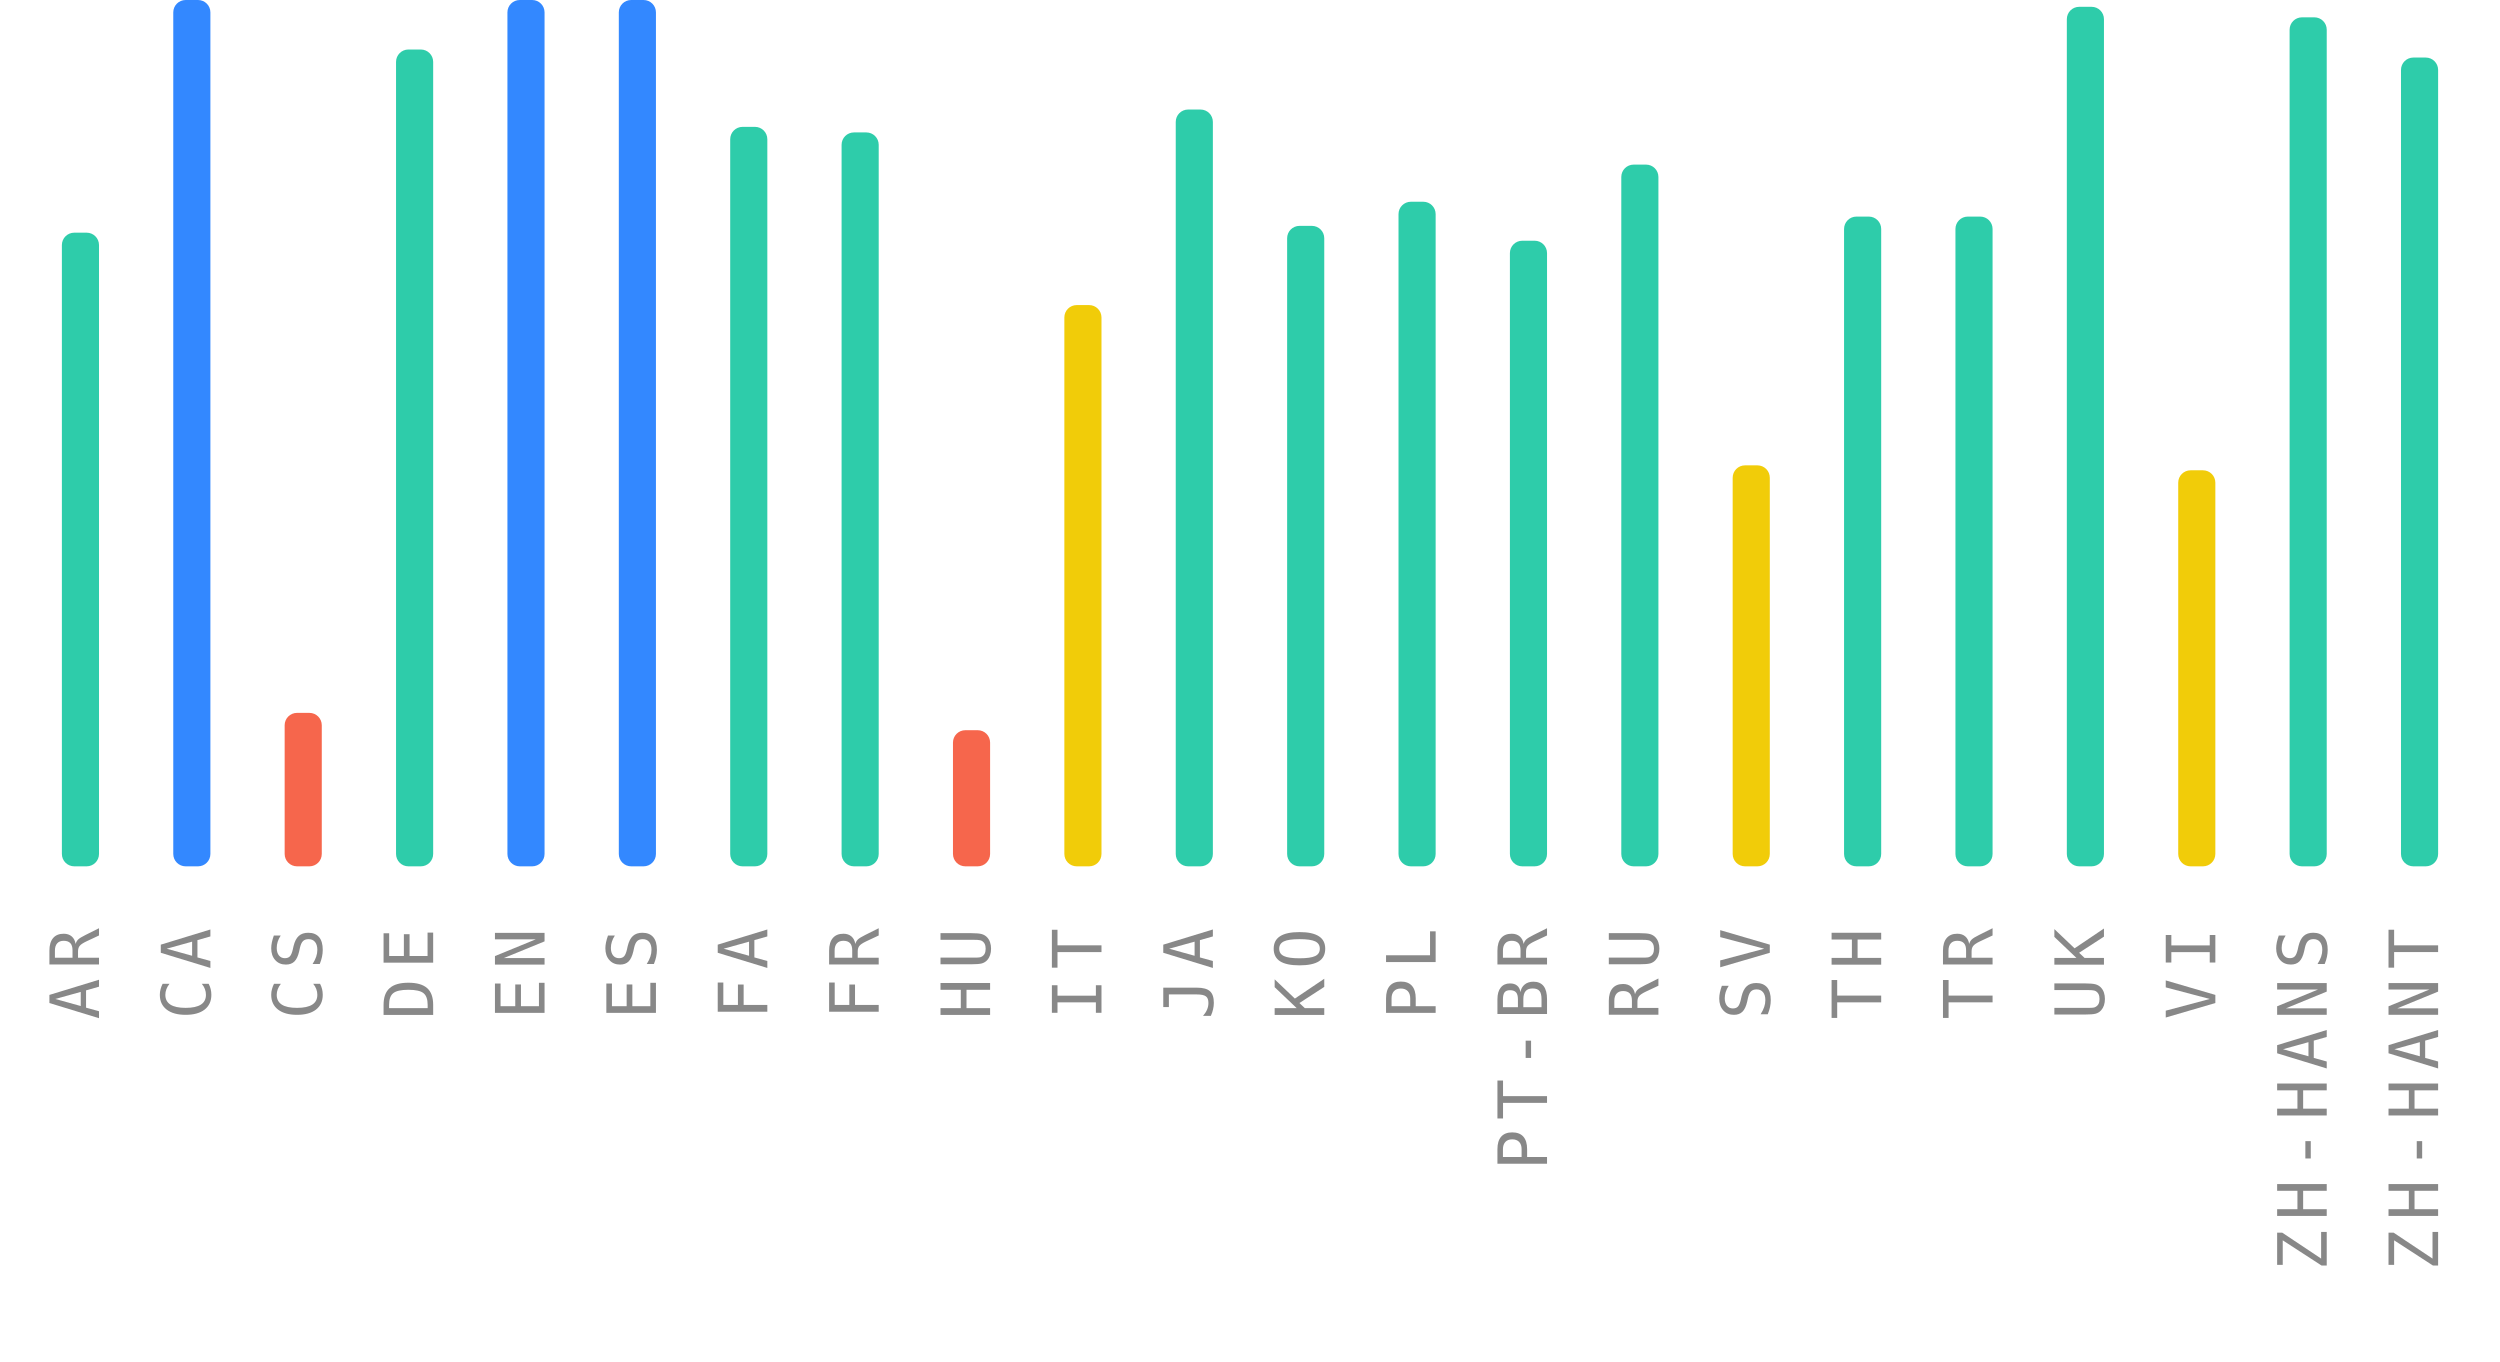
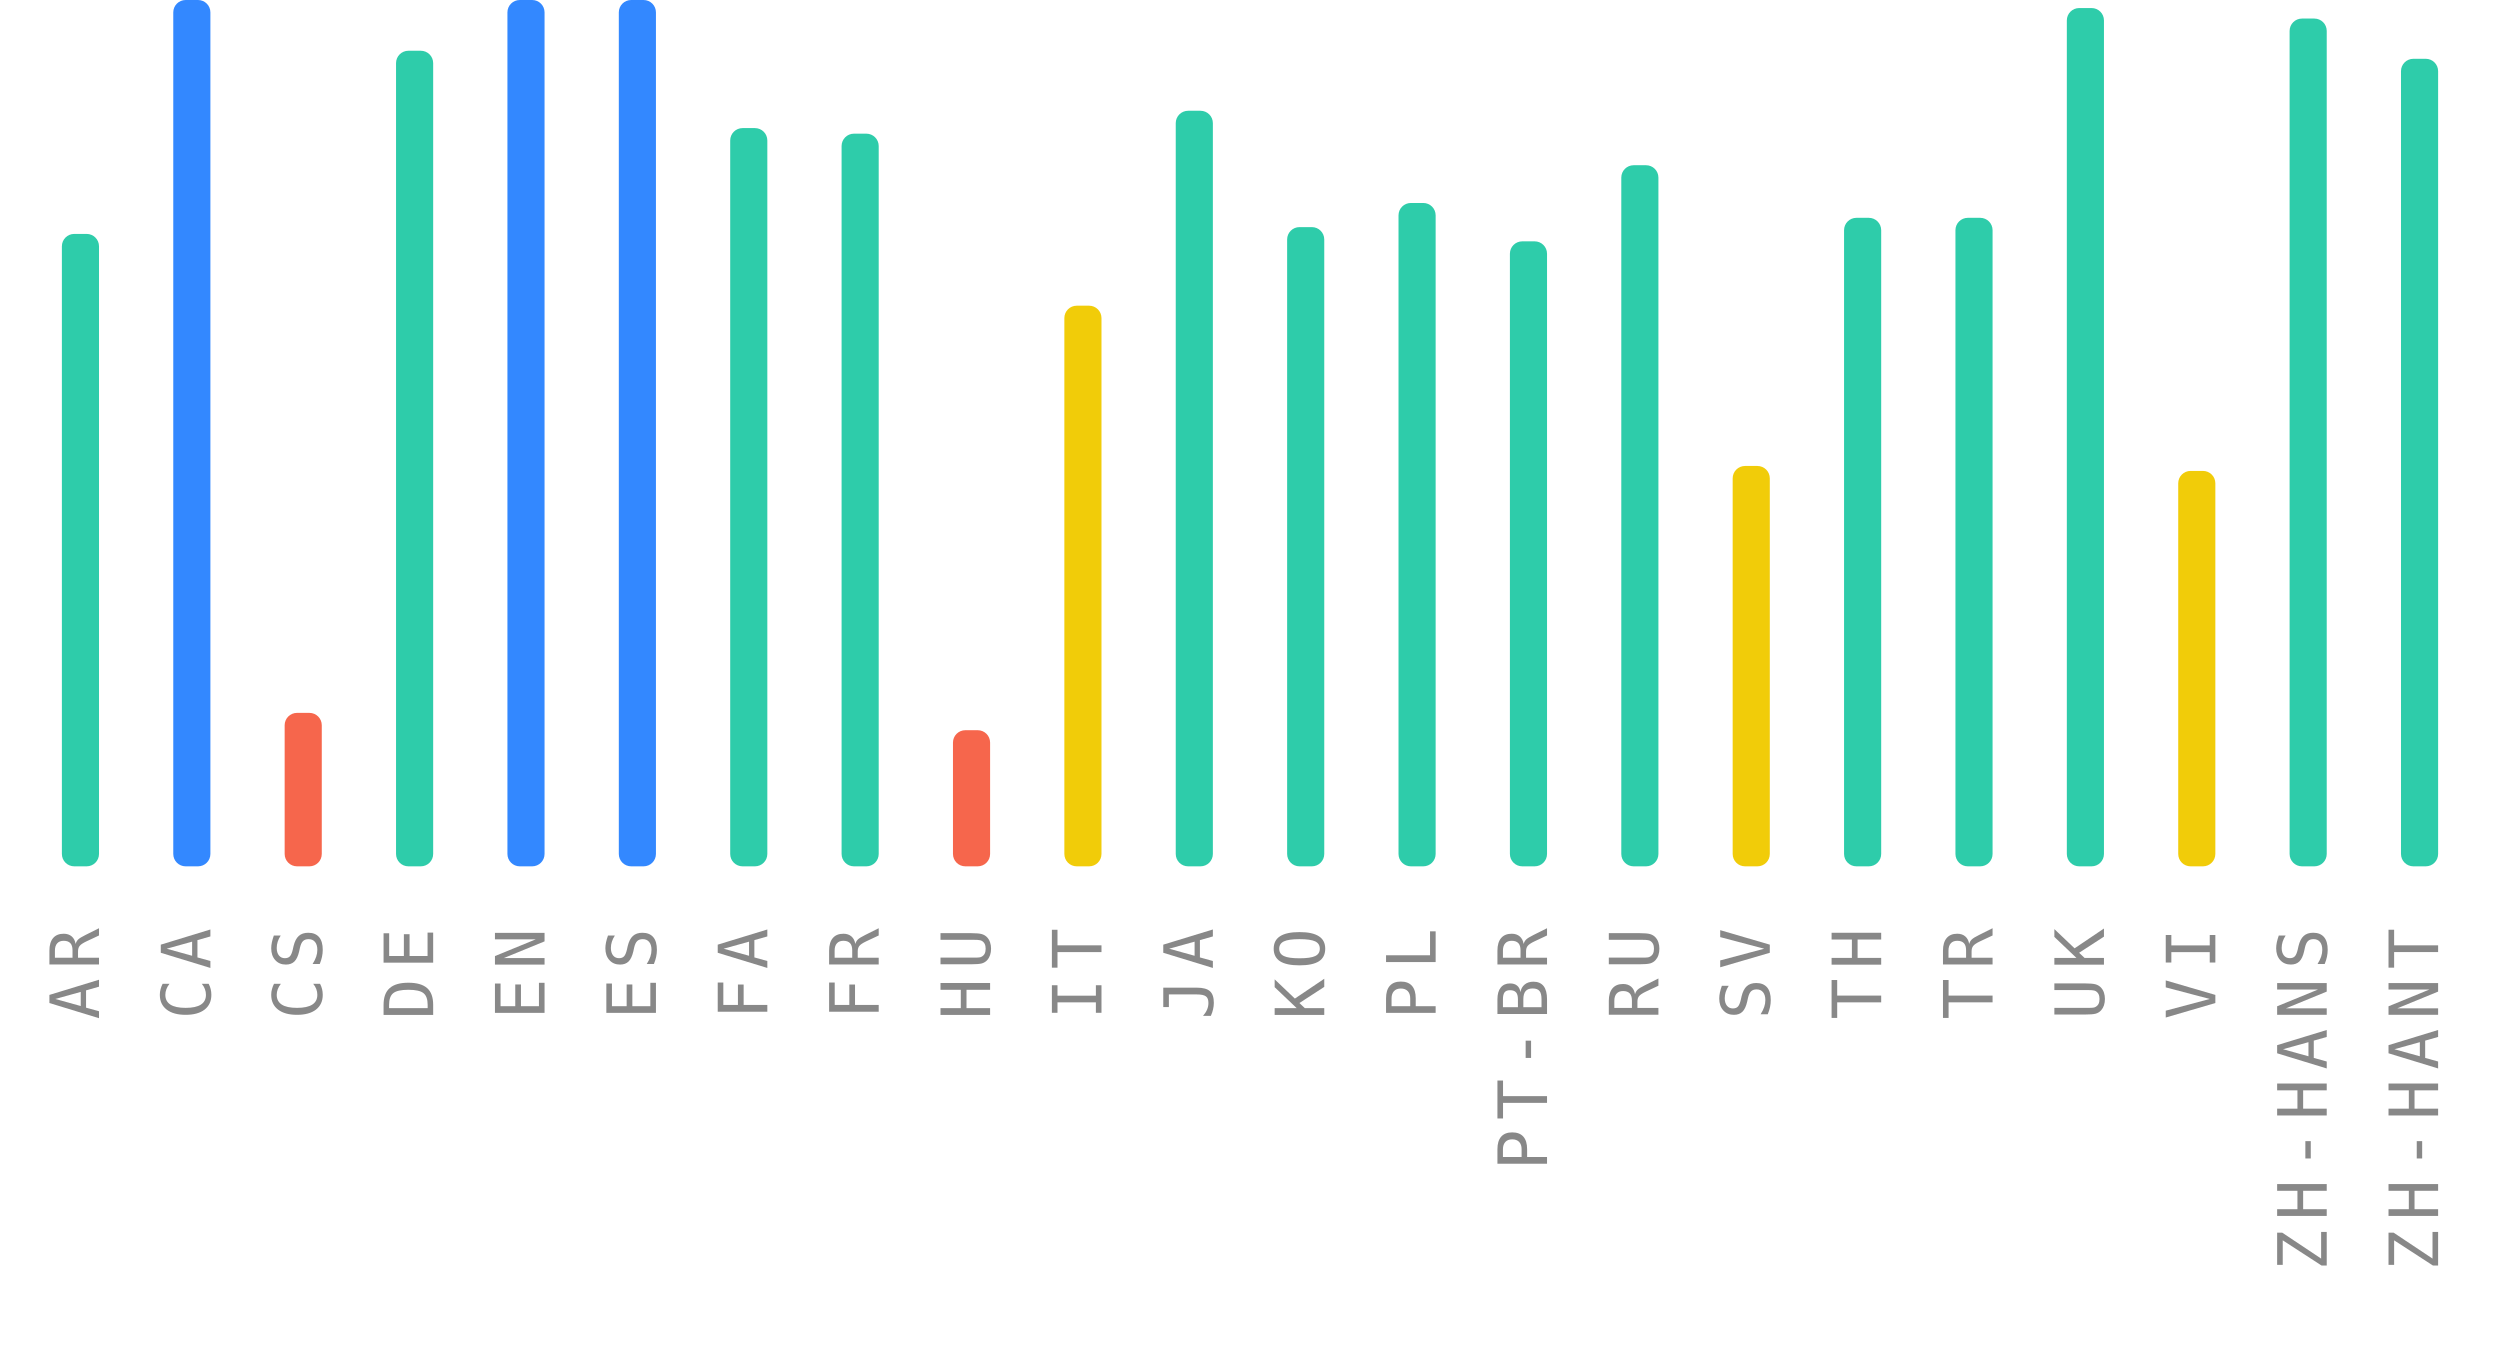
<svg xmlns="http://www.w3.org/2000/svg" width="404" height="220">
  <g>
    <text style="font-size: 11px; font-family: monospace; letter-spacing: 1.5px; fill: #888; text-anchor: end;" x="-150" y="16" transform="rotate(-90)">AR</text>
-     <rect style="fill: #2eccaa;" height="102.4" width="6" rx="2" y="37.6" x="10" />
+     <rect style="fill: #2eccaa;" height="102.2" width="6" rx="2" y="37.8" x="10" />
    <text style="font-size: 11px; font-family: monospace; letter-spacing: 1.5px; fill: #888; text-anchor: end;" x="-150" y="34" transform="rotate(-90)">CA</text>
    <rect style="fill: #3388ff;" height="140" width="6" rx="2" y="0" x="28" />
    <text style="font-size: 11px; font-family: monospace; letter-spacing: 1.5px; fill: #888; text-anchor: end;" x="-150" y="52" transform="rotate(-90)">CS</text>
    <rect style="fill: #f6664c;" height="24.8" width="6" rx="2" y="115.2" x="46" />
    <text style="font-size: 11px; font-family: monospace; letter-spacing: 1.5px; fill: #888; text-anchor: end;" x="-150" y="70" transform="rotate(-90)">DE</text>
-     <rect style="fill: #2eccaa;" height="132" width="6" rx="2" y="8" x="64" />
+     <rect style="fill: #2eccaa;" height="131.8" width="6" rx="2" y="8.2" x="64" />
    <text style="font-size: 11px; font-family: monospace; letter-spacing: 1.5px; fill: #888; text-anchor: end;" x="-150" y="88" transform="rotate(-90)">EN</text>
    <rect style="fill: #3388ff;" height="140" width="6" rx="2" y="0" x="82" />
    <text style="font-size: 11px; font-family: monospace; letter-spacing: 1.5px; fill: #888; text-anchor: end;" x="-150" y="106" transform="rotate(-90)">ES</text>
    <rect style="fill: #3388ff;" height="140" width="6" rx="2" y="0" x="100" />
    <text style="font-size: 11px; font-family: monospace; letter-spacing: 1.5px; fill: #888; text-anchor: end;" x="-150" y="124" transform="rotate(-90)">FA</text>
-     <rect style="fill: #2eccaa;" height="119.5" width="6" rx="2" y="20.5" x="118" />
+     <rect style="fill: #2eccaa;" height="119.3" width="6" rx="2" y="20.7" x="118" />
    <text style="font-size: 11px; font-family: monospace; letter-spacing: 1.5px; fill: #888; text-anchor: end;" x="-150" y="142" transform="rotate(-90)">FR</text>
-     <rect style="fill: #2eccaa;" height="118.6" width="6" rx="2" y="21.4" x="136" />
+     <rect style="fill: #2eccaa;" height="118.4" width="6" rx="2" y="21.6" x="136" />
    <text style="font-size: 11px; font-family: monospace; letter-spacing: 1.5px; fill: #888; text-anchor: end;" x="-150" y="160" transform="rotate(-90)">HU</text>
    <rect style="fill: #f6664c;" height="22" width="6" rx="2" y="118" x="154" />
    <text style="font-size: 11px; font-family: monospace; letter-spacing: 1.5px; fill: #888; text-anchor: end;" x="-150" y="178" transform="rotate(-90)">IT</text>
-     <rect style="fill: #f1cc09;" height="90.7" width="6" rx="2" y="49.3" x="172" />
+     <rect style="fill: #f1cc09;" height="90.6" width="6" rx="2" y="49.4" x="172" />
    <text style="font-size: 11px; font-family: monospace; letter-spacing: 1.5px; fill: #888; text-anchor: end;" x="-150" y="196" transform="rotate(-90)">JA</text>
-     <rect style="fill: #2eccaa;" height="122.3" width="6" rx="2" y="17.7" x="190" />
+     <rect style="fill: #2eccaa;" height="122.1" width="6" rx="2" y="17.9" x="190" />
    <text style="font-size: 11px; font-family: monospace; letter-spacing: 1.5px; fill: #888; text-anchor: end;" x="-150" y="214" transform="rotate(-90)">KO</text>
-     <rect style="fill: #2eccaa;" height="103.5" width="6" rx="2" y="36.5" x="208" />
+     <rect style="fill: #2eccaa;" height="103.3" width="6" rx="2" y="36.7" x="208" />
    <text style="font-size: 11px; font-family: monospace; letter-spacing: 1.5px; fill: #888; text-anchor: end;" x="-150" y="232" transform="rotate(-90)">PL</text>
-     <rect style="fill: #2eccaa;" height="107.4" width="6" rx="2" y="32.6" x="226" />
+     <rect style="fill: #2eccaa;" height="107.2" width="6" rx="2" y="32.8" x="226" />
    <text style="font-size: 11px; font-family: monospace; letter-spacing: 1.5px; fill: #888; text-anchor: end;" x="-150" y="250" transform="rotate(-90)">PT-BR</text>
-     <rect style="fill: #2eccaa;" height="101.1" width="6" rx="2" y="38.9" x="244" />
+     <rect style="fill: #2eccaa;" height="101" width="6" rx="2" y="39" x="244" />
    <text style="font-size: 11px; font-family: monospace; letter-spacing: 1.5px; fill: #888; text-anchor: end;" x="-150" y="268" transform="rotate(-90)">RU</text>
-     <rect style="fill: #2eccaa;" height="113.4" width="6" rx="2" y="26.6" x="262" />
+     <rect style="fill: #2eccaa;" height="113.3" width="6" rx="2" y="26.7" x="262" />
    <text style="font-size: 11px; font-family: monospace; letter-spacing: 1.5px; fill: #888; text-anchor: end;" x="-150" y="286" transform="rotate(-90)">SV</text>
-     <rect style="fill: #f1cc09;" height="64.8" width="6" rx="2" y="75.2" x="280" />
+     <rect style="fill: #f1cc09;" height="64.7" width="6" rx="2" y="75.3" x="280" />
    <text style="font-size: 11px; font-family: monospace; letter-spacing: 1.5px; fill: #888; text-anchor: end;" x="-150" y="304" transform="rotate(-90)">TH</text>
-     <rect style="fill: #2eccaa;" height="105" width="6" rx="2" y="35" x="298" />
+     <rect style="fill: #2eccaa;" height="104.8" width="6" rx="2" y="35.2" x="298" />
    <text style="font-size: 11px; font-family: monospace; letter-spacing: 1.5px; fill: #888; text-anchor: end;" x="-150" y="322" transform="rotate(-90)">TR</text>
-     <rect style="fill: #2eccaa;" height="105" width="6" rx="2" y="35" x="316" />
+     <rect style="fill: #2eccaa;" height="104.8" width="6" rx="2" y="35.2" x="316" />
    <text style="font-size: 11px; font-family: monospace; letter-spacing: 1.5px; fill: #888; text-anchor: end;" x="-150" y="340" transform="rotate(-90)">UK</text>
-     <rect style="fill: #2eccaa;" height="138.9" width="6" rx="2" y="1.1" x="334" />
+     <rect style="fill: #2eccaa;" height="138.7" width="6" rx="2" y="1.3" x="334" />
    <text style="font-size: 11px; font-family: monospace; letter-spacing: 1.5px; fill: #888; text-anchor: end;" x="-150" y="358" transform="rotate(-90)">VI</text>
-     <rect style="fill: #f1cc09;" height="64" width="6" rx="2" y="76" x="352" />
+     <rect style="fill: #f1cc09;" height="63.9" width="6" rx="2" y="76.1" x="352" />
    <text style="font-size: 11px; font-family: monospace; letter-spacing: 1.5px; fill: #888; text-anchor: end;" x="-150" y="376" transform="rotate(-90)">ZH-HANS</text>
-     <rect style="fill: #2eccaa;" height="137.2" width="6" rx="2" y="2.8" x="370" />
+     <rect style="fill: #2eccaa;" height="137" width="6" rx="2" y="3" x="370" />
    <text style="font-size: 11px; font-family: monospace; letter-spacing: 1.5px; fill: #888; text-anchor: end;" x="-150" y="394" transform="rotate(-90)">ZH-HANT</text>
-     <rect style="fill: #2eccaa;" height="130.7" width="6" rx="2" y="9.3" x="388" />
+     <rect style="fill: #2eccaa;" height="130.5" width="6" rx="2" y="9.5" x="388" />
  </g>
</svg>
